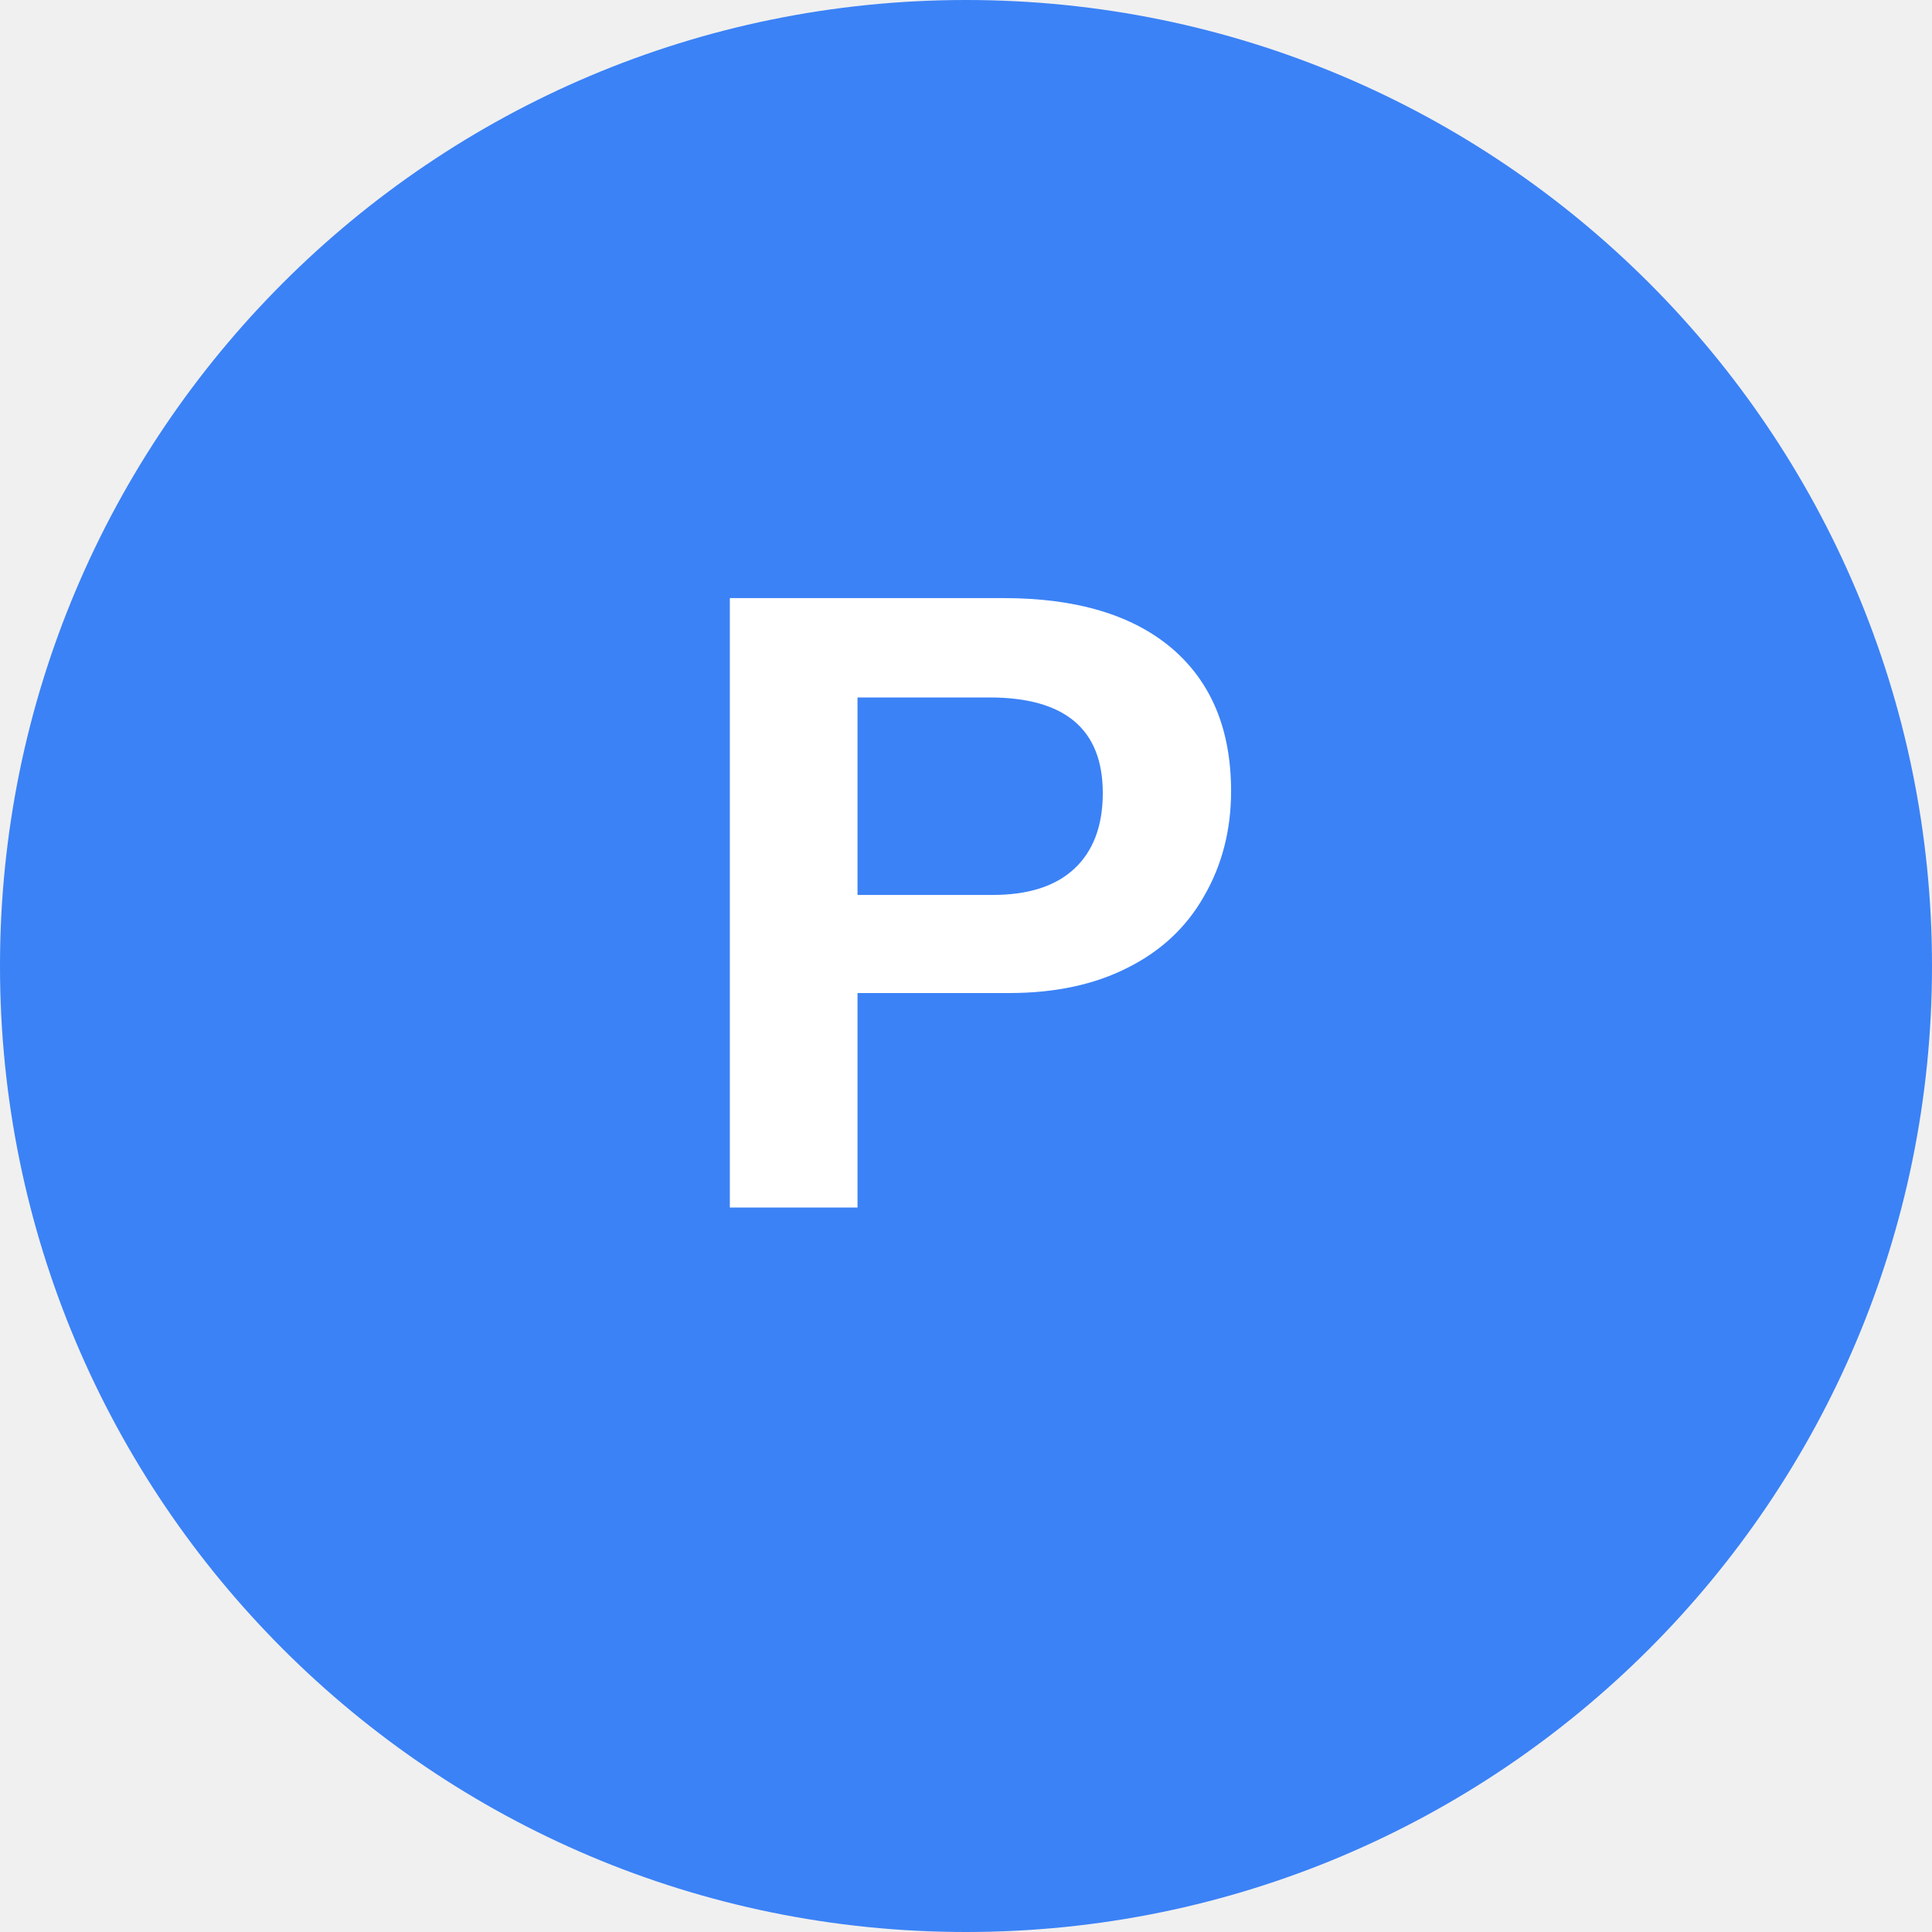
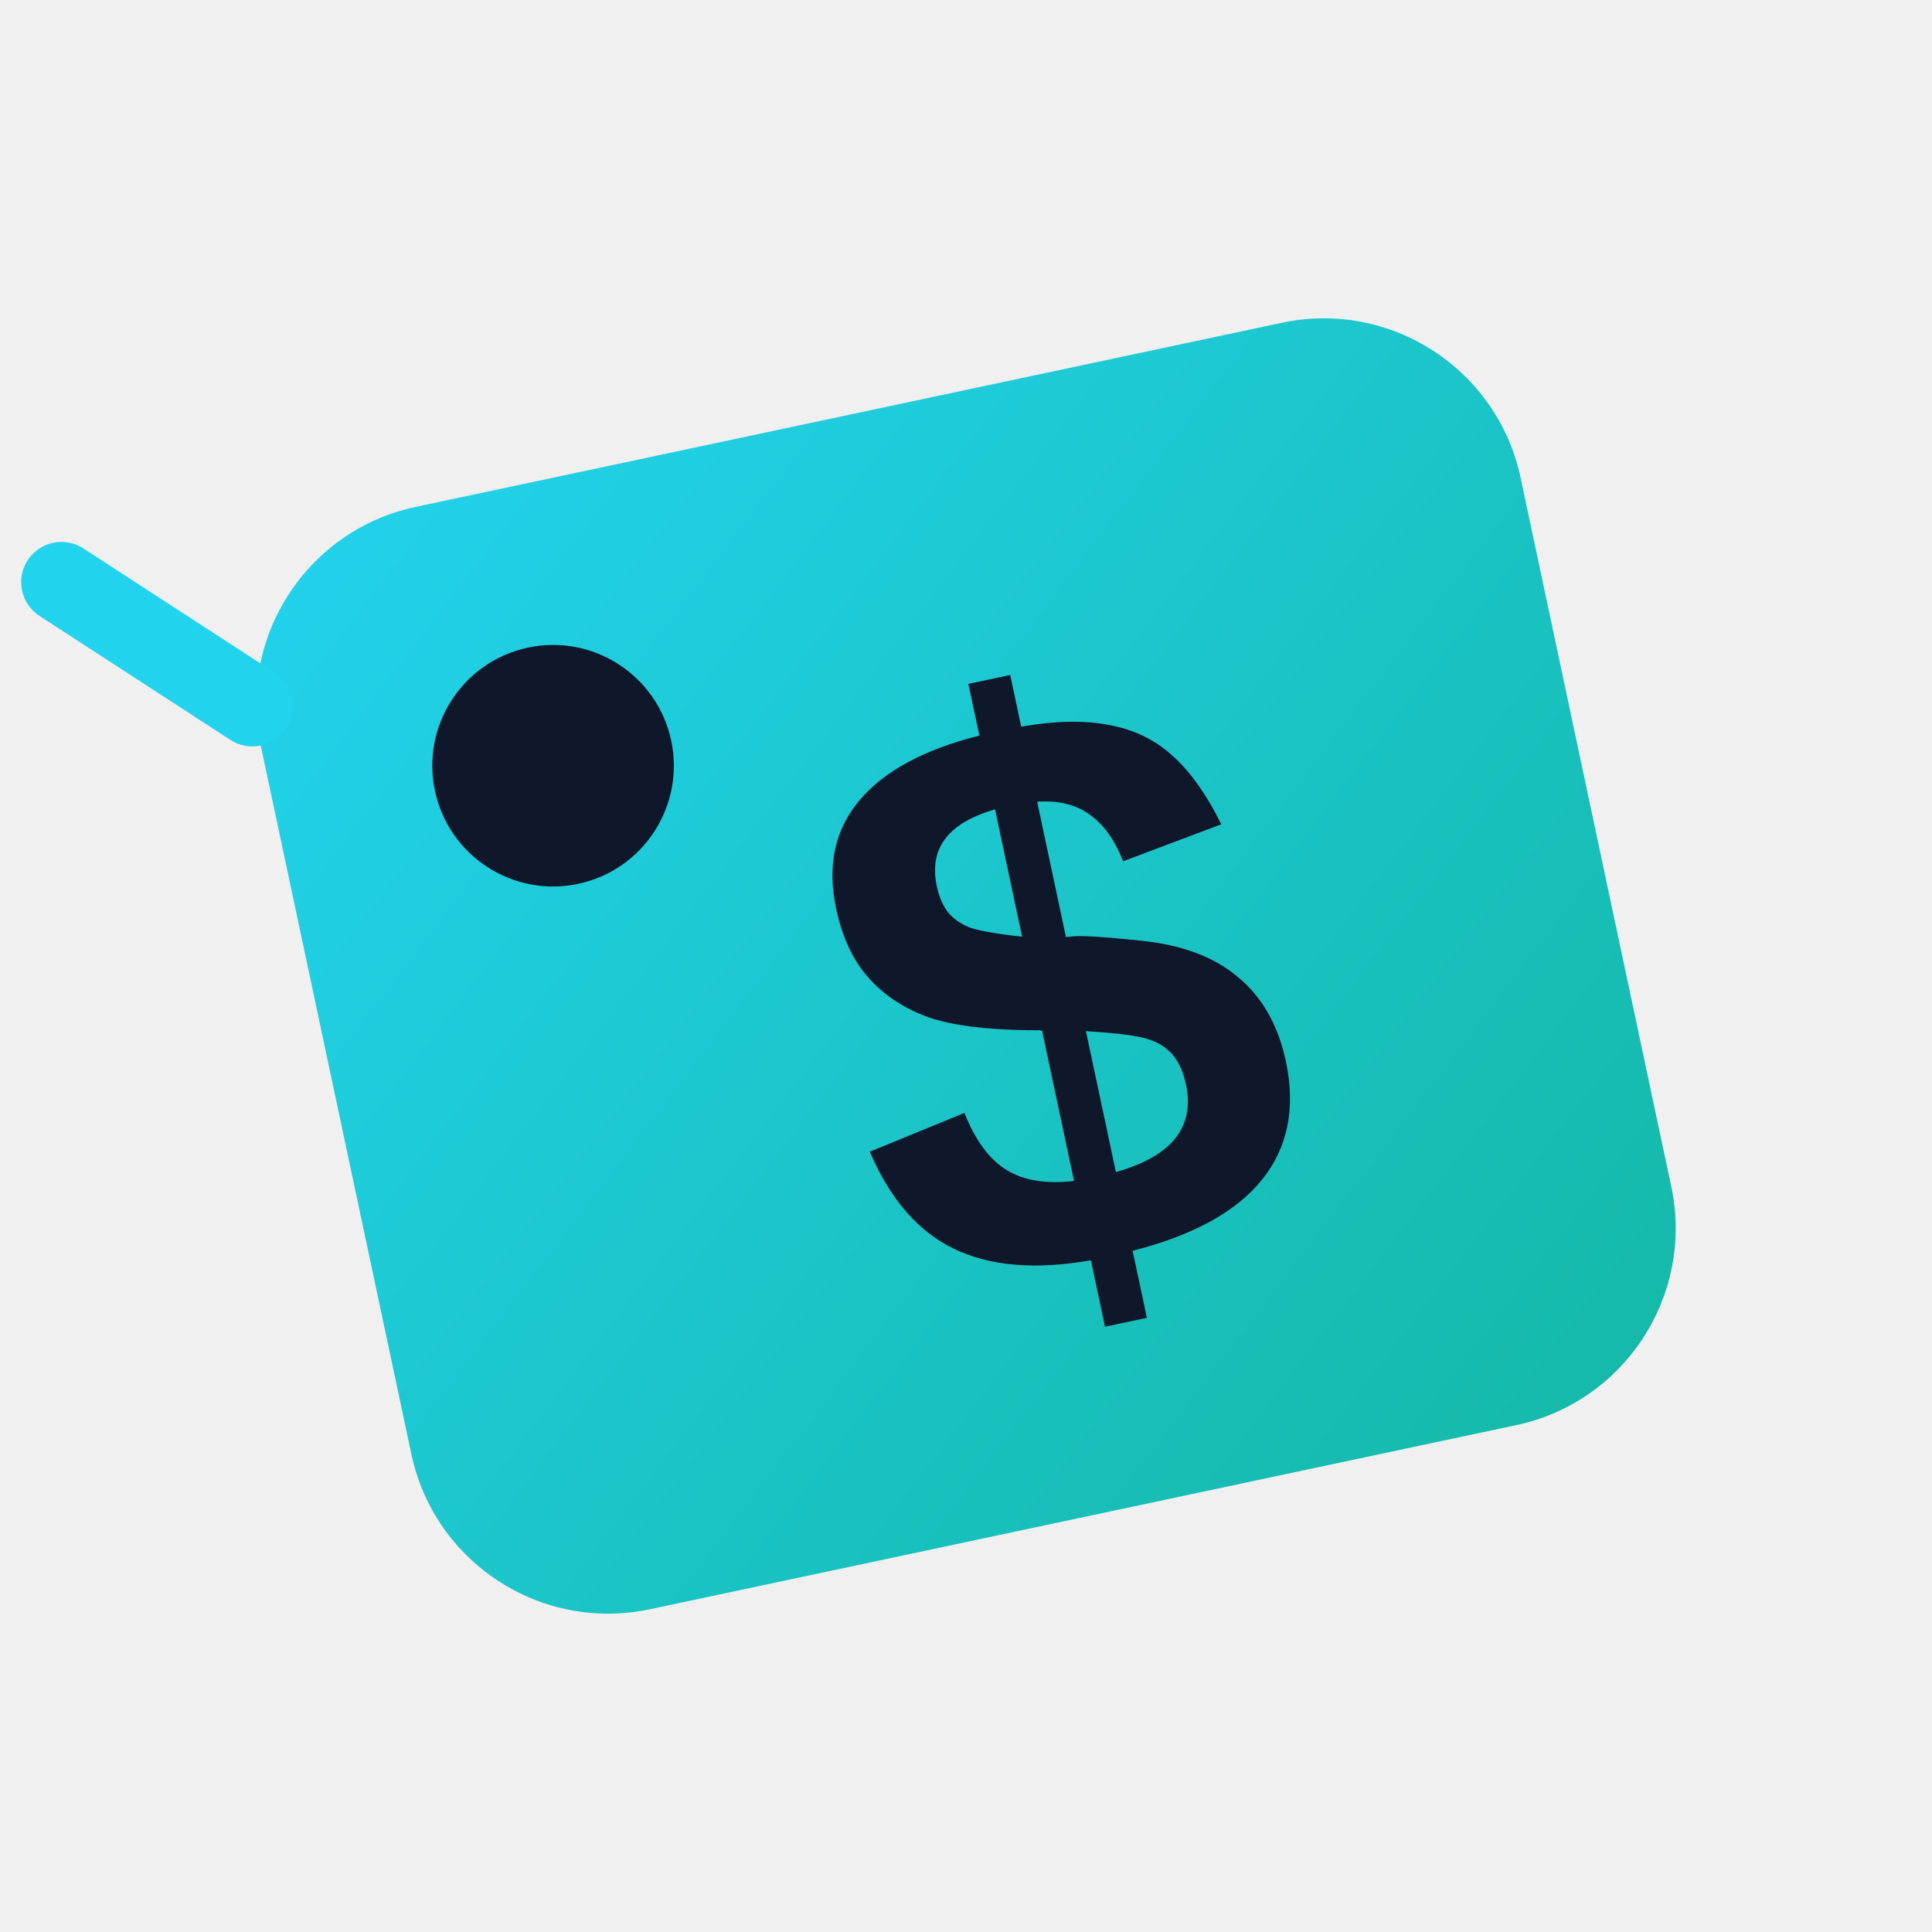
<svg xmlns="http://www.w3.org/2000/svg" width="48" height="48" viewBox="0 0 48 48">
-   <circle cx="24" cy="24" r="24" fill="#3b82f6" />
-   <text x="24" y="30" text-anchor="middle" fill="#fff" font-family="Arial,sans-serif" font-size="22" font-weight="bold">P</text>
+   <defs>
+     <linearGradient id="pw" x1="0" y1="0" x2="1" y2="1">
+       <stop offset="0%" stop-color="#22d3ee" />
+       <stop offset="100%" stop-color="#14b8a6" />
+     </linearGradient>
+   </defs>
+   <g transform="translate(24,24) rotate(-12) translate(-24,-24)">
+     <rect x="8" y="10" width="32" height="28" rx="5" fill="url(#pw)" />
+     <circle cx="15" cy="17" r="3" fill="#0f172a" />
+     <path d="M8 14 L4 10" stroke="#22d3ee" stroke-width="2" stroke-linecap="round" fill="none" />
+     <text x="26" y="32" text-anchor="middle" fill="#0f172a" font-family="Arial,sans-serif" font-size="20" font-weight="bold">$</text>
+   </g>
</svg>
